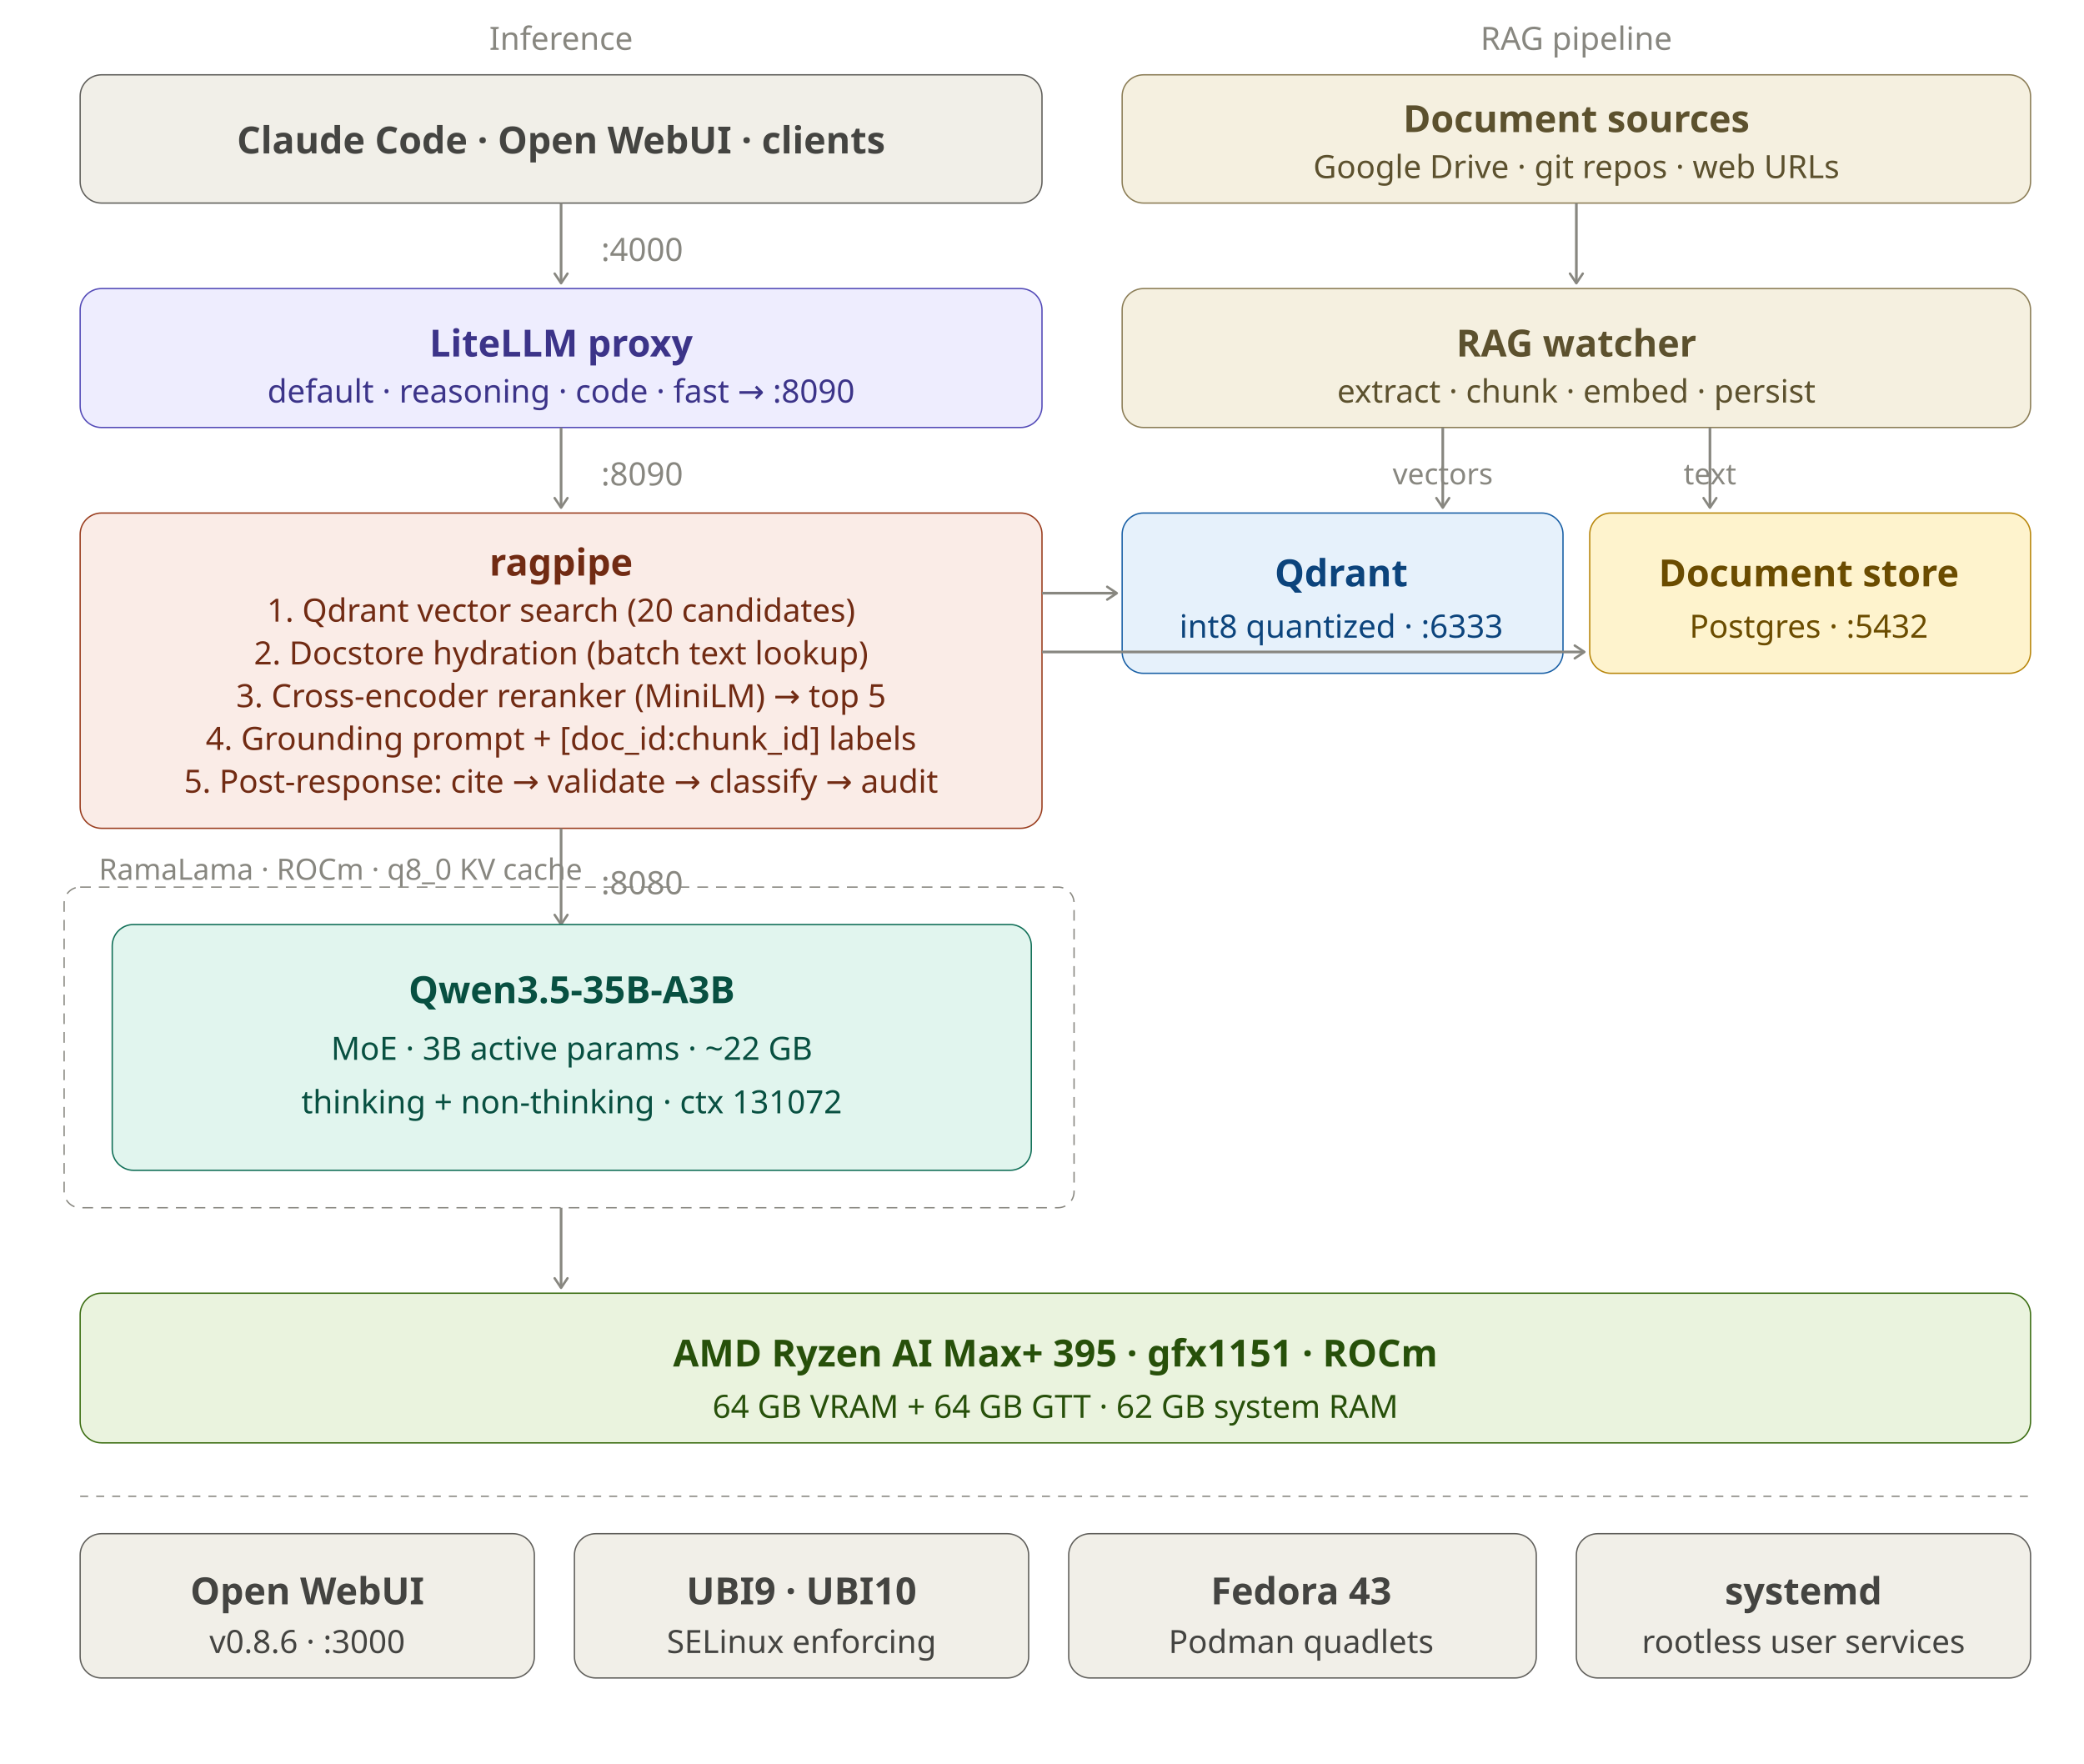
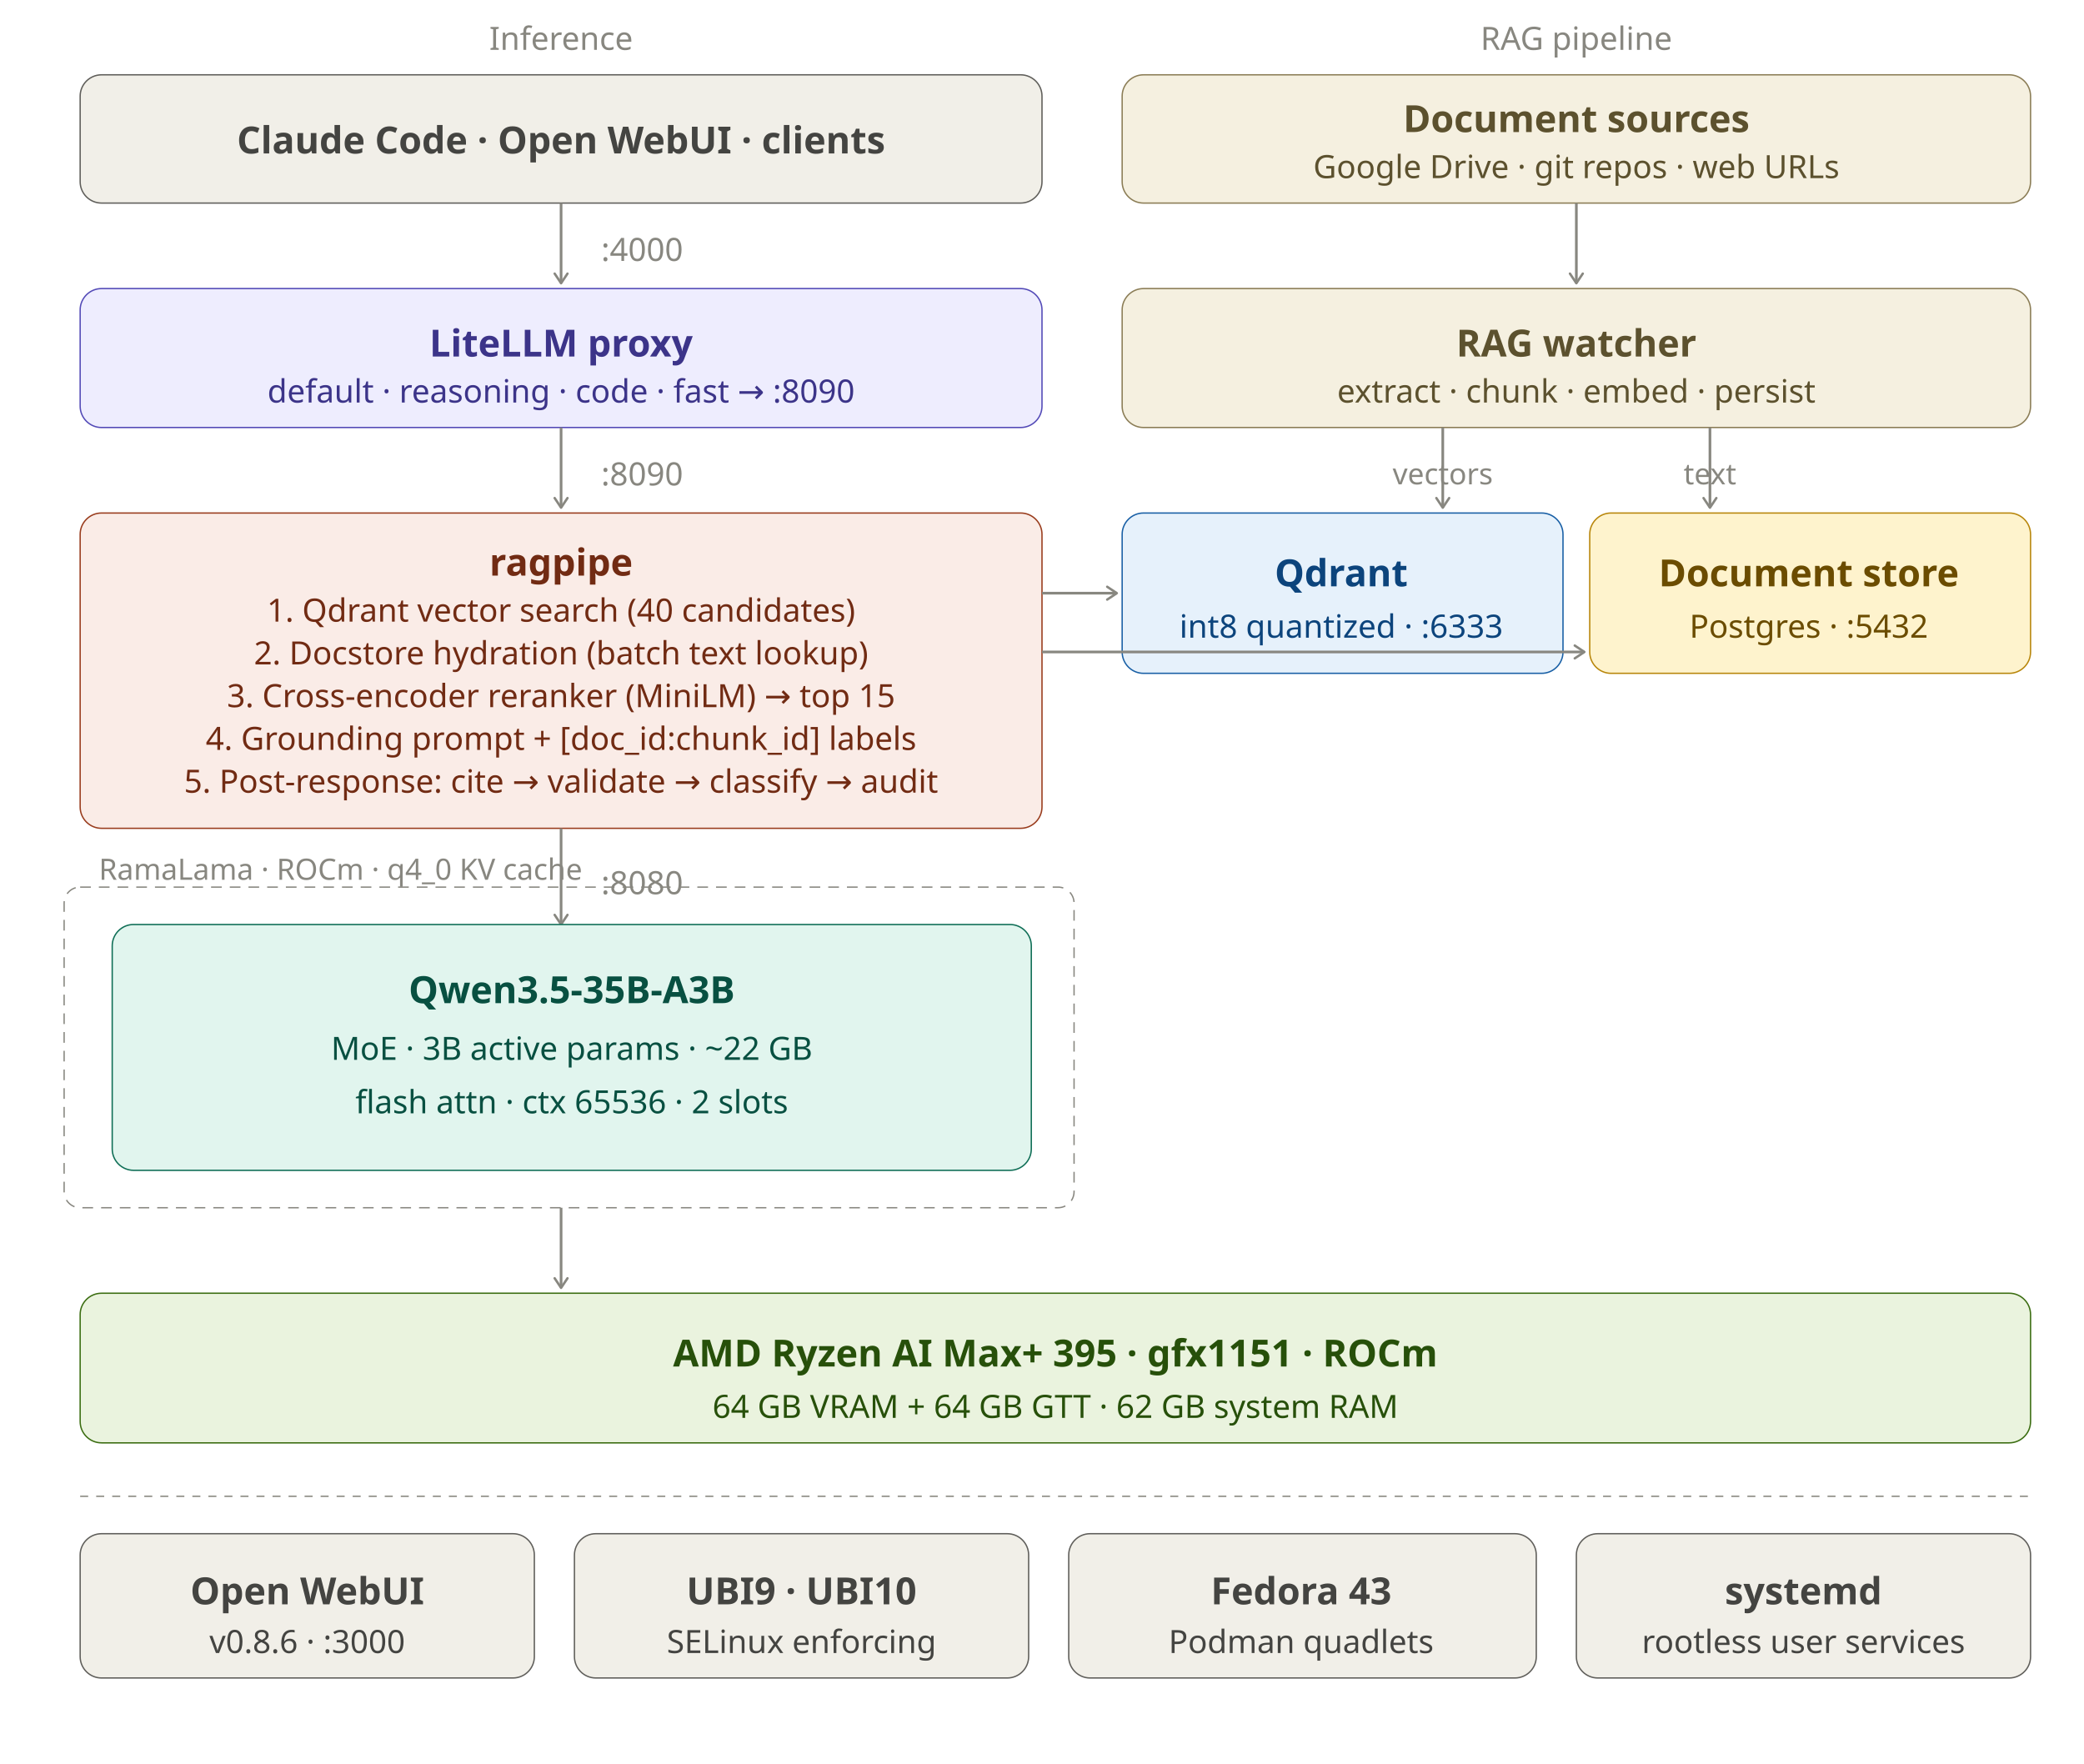
<svg xmlns="http://www.w3.org/2000/svg" width="100%" viewBox="0 0 780 660" style="font-family:system-ui,sans-serif;background:transparent">
  <defs>
    <marker id="arrow" viewBox="0 0 10 10" refX="8" refY="5" markerWidth="6" markerHeight="6" orient="auto-start-reverse">
      <path d="M2 1L8 5L2 9" fill="none" stroke="context-stroke" stroke-width="1.5" stroke-linecap="round" stroke-linejoin="round" />
    </marker>
    <style>
    text { fill: #2C2C2A; }
    .th  { font-size:14px; font-weight:600; }
    .ts  { font-size:12px; font-weight:400; }
    .tl  { font-size:11px; font-weight:400; }
    .c-gray-fill    { fill:#F1EFE8; stroke:#5F5E5A; }
    .c-purple-fill  { fill:#EEEDFE; stroke:#534AB7; }
    .c-teal-fill    { fill:#E1F5EE; stroke:#0F6E56; }
    .c-coral-fill   { fill:#FAECE7; stroke:#993C1D; }
    .c-blue-fill    { fill:#E6F1FB; stroke:#185FA5; }
    .c-green-fill   { fill:#EAF3DE; stroke:#3B6D11; }
    .c-sand-fill    { fill:#F5F0E0; stroke:#8B7D56; }
    .c-amber-fill   { fill:#FEF3CD; stroke:#B8860B; }
    .c-gray-text    { fill:#444441; }
    .c-purple-text  { fill:#3C3489; }
    .c-teal-text    { fill:#085041; }
    .c-coral-text   { fill:#712B13; }
    .c-blue-text    { fill:#0C447C; }
    .c-green-text   { fill:#27500A; }
    .c-sand-text    { fill:#5C512E; }
    .c-amber-text   { fill:#6B4C00; }
    .muted          { fill:#888780; }
    @media (prefers-color-scheme:dark) {
      text              { fill:#D3D1C7; }
      .c-gray-fill      { fill:#444441; stroke:#B4B2A9; }
      .c-purple-fill    { fill:#3C3489; stroke:#AFA9EC; }
      .c-teal-fill      { fill:#085041; stroke:#5DCAA5; }
      .c-coral-fill     { fill:#712B13; stroke:#F0997B; }
      .c-blue-fill      { fill:#0C447C; stroke:#85B7EB; }
      .c-green-fill     { fill:#27500A; stroke:#97C459; }
      .c-sand-fill      { fill:#4A4328; stroke:#C4B882; }
      .c-amber-fill     { fill:#4A3800; stroke:#D4A017; }
      .c-gray-text      { fill:#D3D1C7; }
      .c-purple-text    { fill:#CECBF6; }
      .c-teal-text      { fill:#9FE1CB; }
      .c-coral-text     { fill:#F5C4B3; }
      .c-blue-text      { fill:#B5D4F4; }
      .c-green-text     { fill:#C0DD97; }
      .c-sand-text      { fill:#D8CFA0; }
      .c-amber-text     { fill:#E8C84A; }
      .muted            { fill:#B4B2A9; }
    }
  </style>
  </defs>
  <text class="ts muted" x="210" y="14" text-anchor="middle" dominant-baseline="central">Inference</text>
  <text class="ts muted" x="590" y="14" text-anchor="middle" dominant-baseline="central">RAG pipeline</text>
  <rect x="30" y="28" width="360" height="48" rx="8" stroke-width="0.5" class="c-gray-fill" />
  <text class="th c-gray-text" x="210" y="52" text-anchor="middle" dominant-baseline="central">Claude Code · Open WebUI · clients</text>
  <rect x="420" y="28" width="340" height="48" rx="8" stroke-width="0.5" class="c-sand-fill" />
  <text class="th c-sand-text" x="590" y="44" text-anchor="middle" dominant-baseline="central">Document sources</text>
  <text class="ts c-sand-text" x="590" y="62" text-anchor="middle" dominant-baseline="central">Google Drive · git repos · web URLs</text>
  <line x1="210" y1="76" x2="210" y2="106" stroke="#888780" stroke-width="1" marker-end="url(#arrow)" />
  <text class="ts muted" x="225" y="93" dominant-baseline="central">:4000</text>
  <line x1="590" y1="76" x2="590" y2="106" stroke="#888780" stroke-width="1" marker-end="url(#arrow)" />
  <rect x="30" y="108" width="360" height="52" rx="8" stroke-width="0.5" class="c-purple-fill" />
  <text class="th c-purple-text" x="210" y="128" text-anchor="middle" dominant-baseline="central">LiteLLM proxy</text>
  <text class="ts c-purple-text" x="210" y="146" text-anchor="middle" dominant-baseline="central">default · reasoning · code · fast → :8090</text>
  <rect x="420" y="108" width="340" height="52" rx="8" stroke-width="0.5" class="c-sand-fill" />
  <text class="th c-sand-text" x="590" y="128" text-anchor="middle" dominant-baseline="central">RAG watcher</text>
  <text class="ts c-sand-text" x="590" y="146" text-anchor="middle" dominant-baseline="central">extract · chunk · embed · persist</text>
  <line x1="210" y1="160" x2="210" y2="190" stroke="#888780" stroke-width="1" marker-end="url(#arrow)" />
  <text class="ts muted" x="225" y="177" dominant-baseline="central">:8090</text>
  <line x1="540" y1="160" x2="540" y2="190" stroke="#888780" stroke-width="1" marker-end="url(#arrow)" />
  <text class="tl muted" x="540" y="177" text-anchor="middle" dominant-baseline="central">vectors</text>
  <line x1="640" y1="160" x2="640" y2="190" stroke="#888780" stroke-width="1" marker-end="url(#arrow)" />
  <text class="tl muted" x="640" y="177" text-anchor="middle" dominant-baseline="central">text</text>
  <rect x="30" y="192" width="360" height="118" rx="8" stroke-width="0.5" class="c-coral-fill" />
  <text class="th c-coral-text" x="210" y="210" text-anchor="middle" dominant-baseline="central">ragpipe</text>
-   <text class="ts c-coral-text" x="210" y="228" text-anchor="middle" dominant-baseline="central">1. Qdrant vector search (20 candidates)</text>
+   <text class="ts c-coral-text" x="210" y="228" text-anchor="middle" dominant-baseline="central">1. Qdrant vector search (40 candidates)</text>
  <text class="ts c-coral-text" x="210" y="244" text-anchor="middle" dominant-baseline="central">2. Docstore hydration (batch text lookup)</text>
-   <text class="ts c-coral-text" x="210" y="260" text-anchor="middle" dominant-baseline="central">3. Cross-encoder reranker (MiniLM) → top 5</text>
+   <text class="ts c-coral-text" x="210" y="260" text-anchor="middle" dominant-baseline="central">3. Cross-encoder reranker (MiniLM) → top 15</text>
  <text class="ts c-coral-text" x="210" y="276" text-anchor="middle" dominant-baseline="central">4. Grounding prompt + [doc_id:chunk_id] labels</text>
  <text class="ts c-coral-text" x="210" y="292" text-anchor="middle" dominant-baseline="central">5. Post-response: cite → validate → classify → audit</text>
  <rect x="420" y="192" width="165" height="60" rx="8" stroke-width="0.5" class="c-blue-fill" />
  <text class="th c-blue-text" x="502" y="214" text-anchor="middle" dominant-baseline="central">Qdrant</text>
  <text class="ts c-blue-text" x="502" y="234" text-anchor="middle" dominant-baseline="central">int8 quantized · :6333</text>
  <rect x="595" y="192" width="165" height="60" rx="8" stroke-width="0.5" class="c-amber-fill" />
  <text class="th c-amber-text" x="677" y="214" text-anchor="middle" dominant-baseline="central">Document store</text>
  <text class="ts c-amber-text" x="677" y="234" text-anchor="middle" dominant-baseline="central">Postgres · :5432</text>
  <line x1="390" y1="222" x2="418" y2="222" stroke="#888780" stroke-width="1" marker-end="url(#arrow)" />
  <line x1="390" y1="244" x2="593" y2="244" stroke="#888780" stroke-width="1" marker-end="url(#arrow)" />
  <line x1="210" y1="310" x2="210" y2="346" stroke="#888780" stroke-width="1" marker-end="url(#arrow)" />
  <text class="ts muted" x="225" y="330" dominant-baseline="central">:8080</text>
  <rect x="24" y="332" width="378" height="120" rx="6" fill="none" stroke-dasharray="4 3" stroke-width="0.5" stroke="#888780" />
-   <text class="tl muted" x="37" y="325" dominant-baseline="central">RamaLama · ROCm · q8_0 KV cache</text>
+   <text class="tl muted" x="37" y="325" dominant-baseline="central">RamaLama · ROCm · q4_0 KV cache</text>
  <rect x="42" y="346" width="344" height="92" rx="8" stroke-width="0.5" class="c-teal-fill" />
  <text class="th c-teal-text" x="214" y="370" text-anchor="middle" dominant-baseline="central">Qwen3.5-35B-A3B</text>
  <text class="ts c-teal-text" x="214" y="392" text-anchor="middle" dominant-baseline="central">MoE · 3B active params · ~22 GB</text>
-   <text class="ts c-teal-text" x="214" y="412" text-anchor="middle" dominant-baseline="central">thinking + non-thinking · ctx 131072</text>
+   <text class="ts c-teal-text" x="214" y="412" text-anchor="middle" dominant-baseline="central">flash attn · ctx 65536 · 2 slots</text>
  <line x1="210" y1="452" x2="210" y2="482" stroke="#888780" stroke-width="1" marker-end="url(#arrow)" />
  <rect x="30" y="484" width="730" height="56" rx="8" stroke-width="0.5" class="c-green-fill" />
  <text class="th c-green-text" x="395" y="506" text-anchor="middle" dominant-baseline="central">AMD Ryzen AI Max+ 395 · gfx1151 · ROCm</text>
  <text class="ts c-green-text" x="395" y="526" text-anchor="middle" dominant-baseline="central">64 GB VRAM + 64 GB GTT · 62 GB system RAM</text>
  <line x1="30" y1="560" x2="760" y2="560" stroke-dasharray="3 3" stroke-width="0.5" stroke="#888780" />
  <rect x="30" y="574" width="170" height="54" rx="8" stroke-width="0.5" class="c-gray-fill" />
  <text class="th c-gray-text" x="115" y="595" text-anchor="middle" dominant-baseline="central">Open WebUI</text>
  <text class="ts c-gray-text" x="115" y="614" text-anchor="middle" dominant-baseline="central">v0.8.6 · :3000</text>
  <rect x="215" y="574" width="170" height="54" rx="8" stroke-width="0.5" class="c-gray-fill" />
  <text class="th c-gray-text" x="300" y="595" text-anchor="middle" dominant-baseline="central">UBI9 · UBI10</text>
  <text class="ts c-gray-text" x="300" y="614" text-anchor="middle" dominant-baseline="central">SELinux enforcing</text>
  <rect x="400" y="574" width="175" height="54" rx="8" stroke-width="0.5" class="c-gray-fill" />
  <text class="th c-gray-text" x="487" y="595" text-anchor="middle" dominant-baseline="central">Fedora 43</text>
  <text class="ts c-gray-text" x="487" y="614" text-anchor="middle" dominant-baseline="central">Podman quadlets</text>
  <rect x="590" y="574" width="170" height="54" rx="8" stroke-width="0.5" class="c-gray-fill" />
  <text class="th c-gray-text" x="675" y="595" text-anchor="middle" dominant-baseline="central">systemd</text>
  <text class="ts c-gray-text" x="675" y="614" text-anchor="middle" dominant-baseline="central">rootless user services</text>
</svg>
